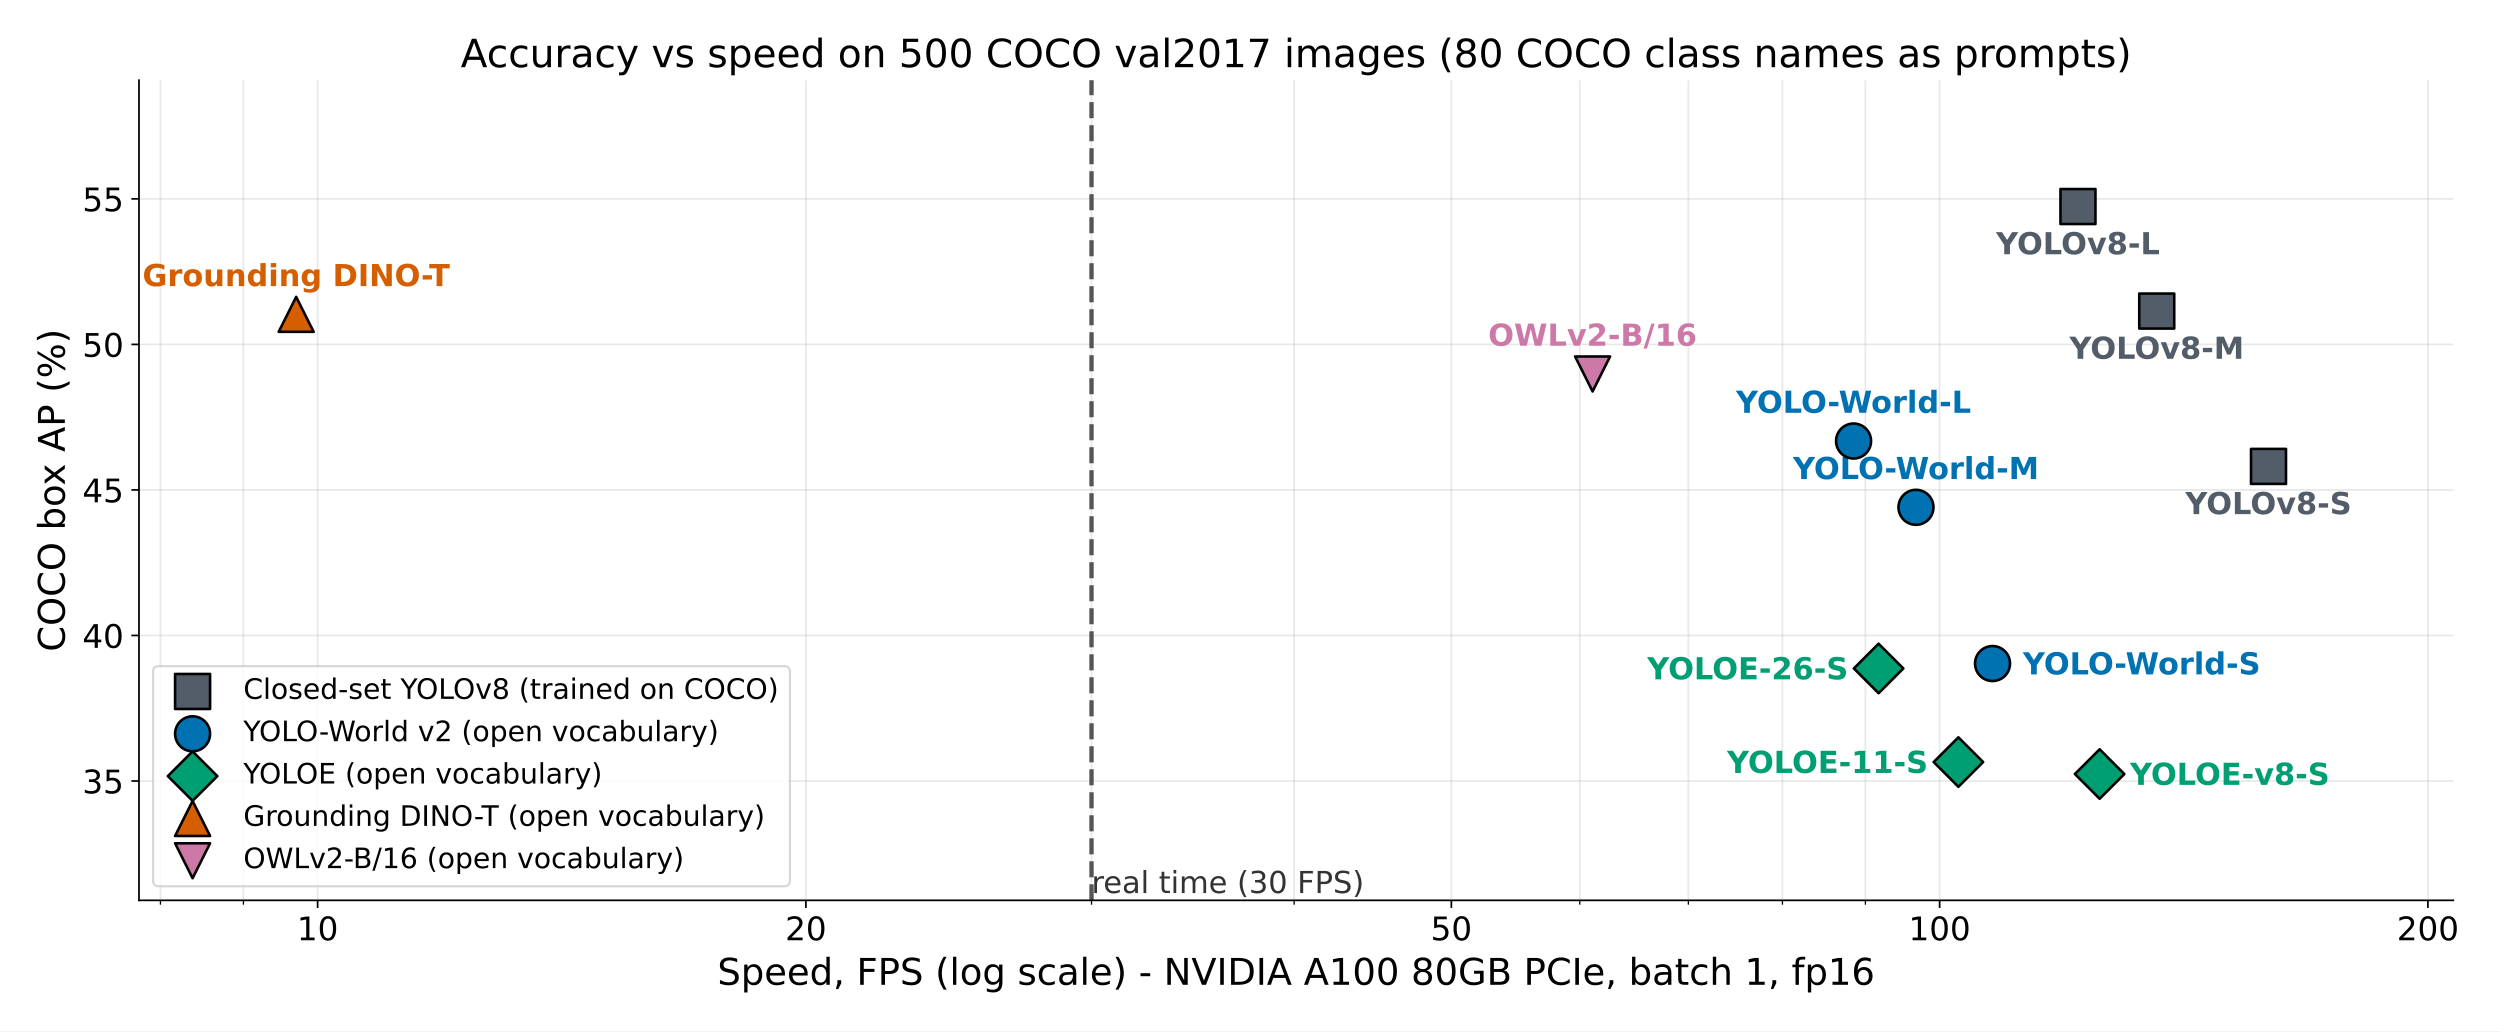
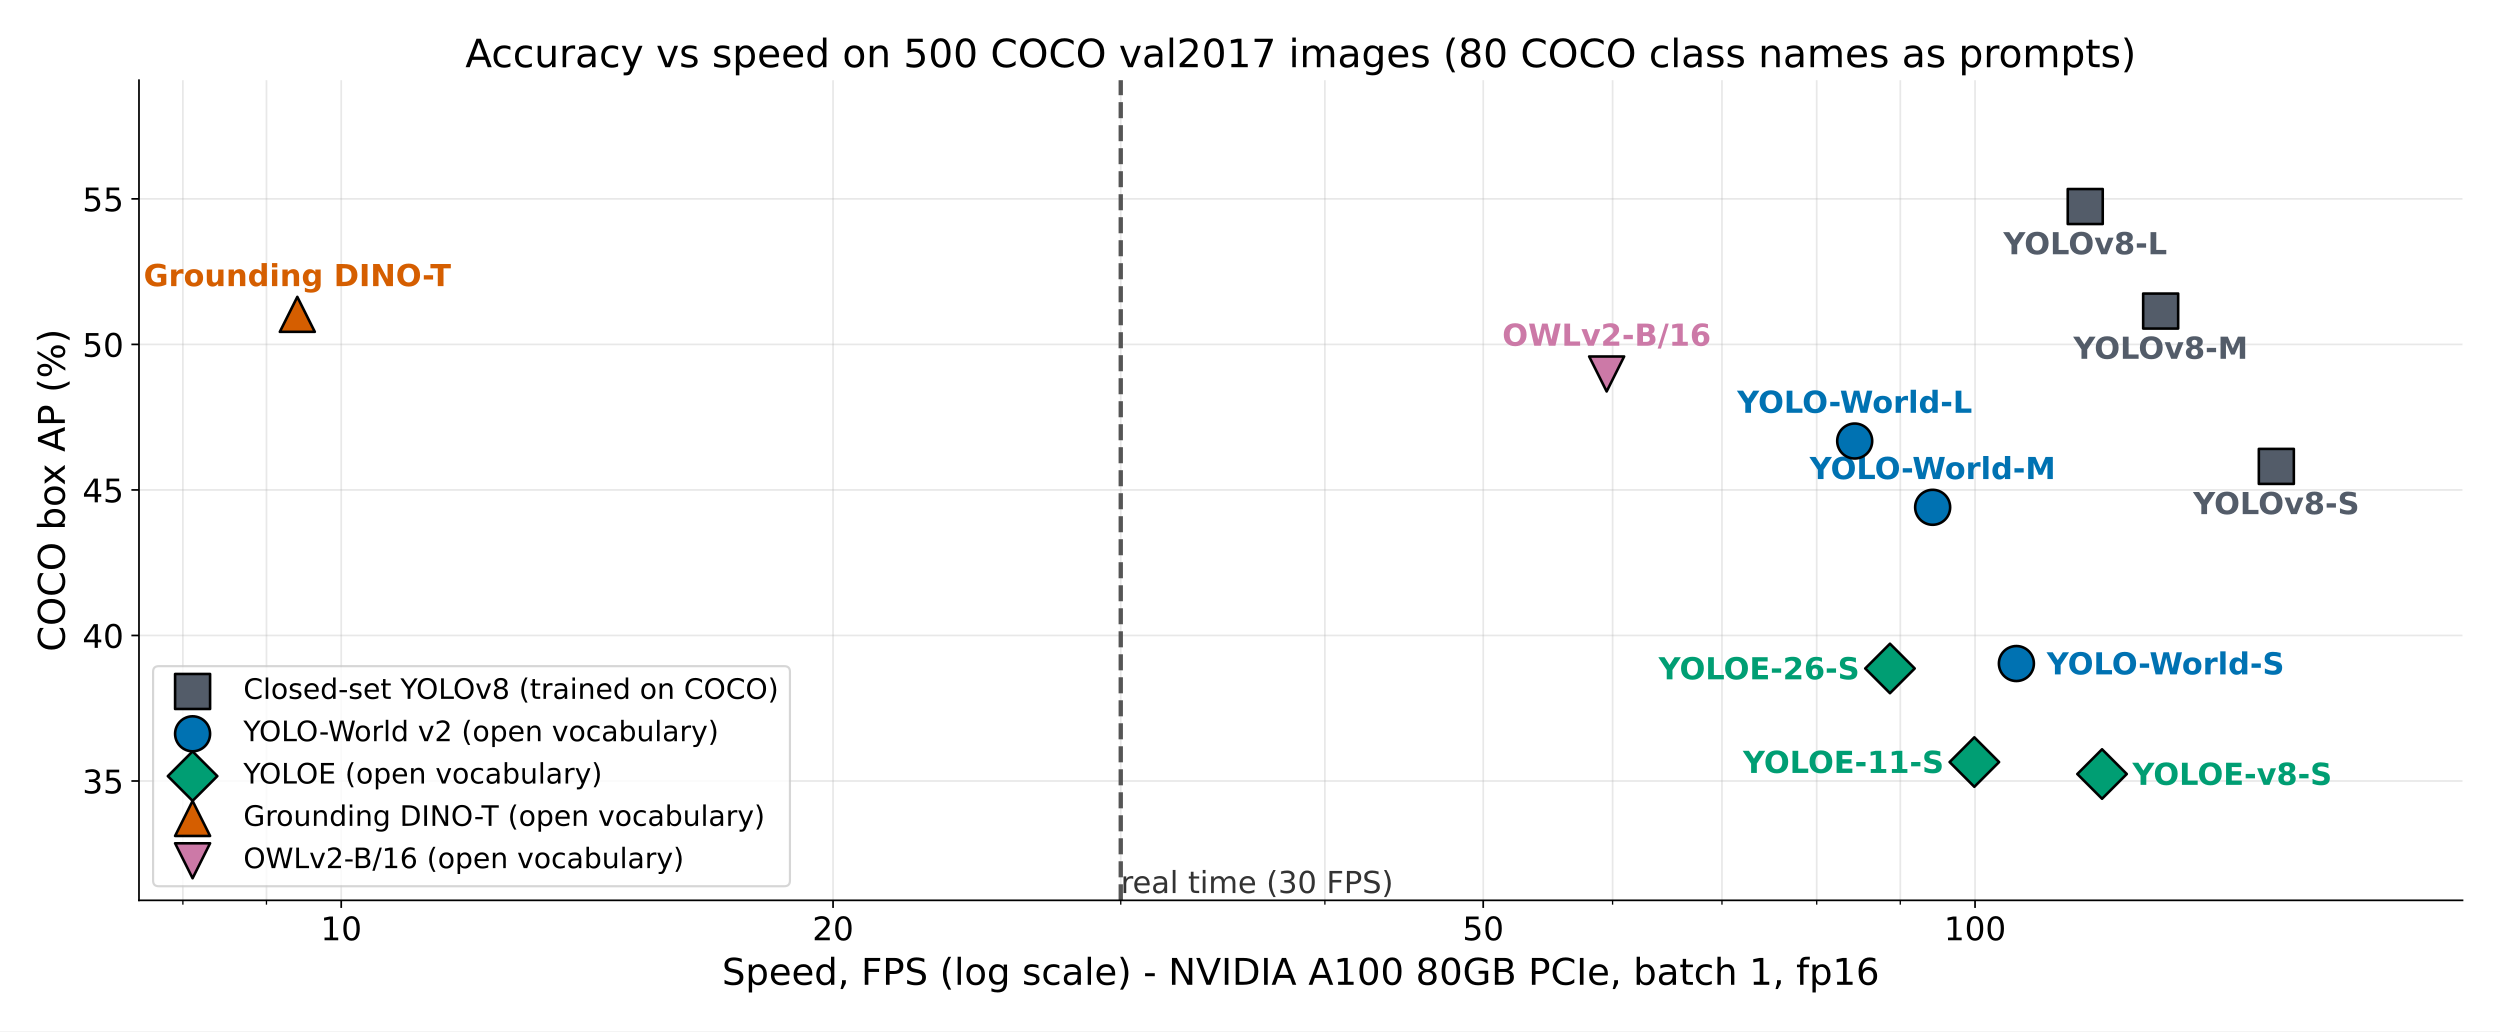
<svg xmlns="http://www.w3.org/2000/svg" xmlns:xlink="http://www.w3.org/1999/xlink" width="1152pt" height="475.2pt" viewBox="0 0 1152 475.2" version="1.1">
  <defs>
    <style type="text/css">*{stroke-linejoin: round; stroke-linecap: butt}</style>
  </defs>
  <g id="figure_1">
    <g id="patch_1">
      <path d="M 0 475.2  L 1152 475.2  L 1152 0  L 0 0  z " style="fill: #ffffff" />
    </g>
    <g id="axes_1">
      <g id="patch_2">
-         <path d="M 64.044 414.876  L 1130.488 414.876  L 1130.488 36.96  L 64.044 36.96  z " style="fill: #ffffff" />
+         <path d="M 64.044 414.876  L 1134.72 414.876  L 1134.72 36.96  L 64.044 36.96  z " style="fill: #ffffff" />
      </g>
      <g id="matplotlib.axis_1">
        <g id="xtick_1">
          <g id="line2d_1">
-             <path d="M 146.363 414.876  L 146.363 36.96  " clip-path="url(#p8b4911cd8b)" style="fill: none; stroke: #b0b0b0; stroke-opacity: 0.3; stroke-width: 0.8; stroke-linecap: square" />
+             <path d="M 157.235 414.876  L 157.235 36.96  " clip-path="url(#p4061fc802f)" style="fill: none; stroke: #b0b0b0; stroke-opacity: 0.3; stroke-width: 0.8; stroke-linecap: square" />
          </g>
          <g id="line2d_2">
            <defs>
-               <path id="m04478c7b53" d="M 0 0  L 0 3.5  " style="stroke: #000000; stroke-width: 0.8" />
+               <path id="ma6b2acde2a" d="M 0 0  L 0 3.5  " style="stroke: #000000; stroke-width: 0.8" />
            </defs>
            <g>
-               <use xlink:href="#m04478c7b53" x="146.363" y="414.876" style="stroke: #000000; stroke-width: 0.8" />
+               <use xlink:href="#ma6b2acde2a" x="157.235" y="414.876" style="stroke: #000000; stroke-width: 0.8" />
            </g>
          </g>
          <g id="text_1">
-             <text style="font-size: 15px; font-family: 'DejaVu Sans', 'Bitstream Vera Sans', 'Computer Modern Sans Serif', 'Lucida Grande', 'Verdana', 'Geneva', 'Lucid', 'Arial', 'Helvetica', 'Avant Garde', sans-serif; text-anchor: middle" x="146.363" y="433.272" transform="rotate(-0 146.363 433.2725)">10</text>
+             <text style="font-size: 15px; font-family: 'DejaVu Sans', 'Bitstream Vera Sans', 'Computer Modern Sans Serif', 'Lucida Grande', 'Verdana', 'Geneva', 'Lucid', 'Arial', 'Helvetica', 'Avant Garde', sans-serif; text-anchor: middle" x="157.235" y="433.272" transform="rotate(-0 157.2354 433.2725)">10</text>
          </g>
        </g>
        <g id="xtick_2">
          <g id="line2d_3">
-             <path d="M 371.357 414.876  L 371.357 36.96  " clip-path="url(#p8b4911cd8b)" style="fill: none; stroke: #b0b0b0; stroke-opacity: 0.3; stroke-width: 0.8; stroke-linecap: square" />
+             <path d="M 383.871 414.876  L 383.871 36.96  " clip-path="url(#p4061fc802f)" style="fill: none; stroke: #b0b0b0; stroke-opacity: 0.3; stroke-width: 0.8; stroke-linecap: square" />
          </g>
          <g id="line2d_4">
            <g>
-               <use xlink:href="#m04478c7b53" x="371.357" y="414.876" style="stroke: #000000; stroke-width: 0.8" />
+               <use xlink:href="#ma6b2acde2a" x="383.871" y="414.876" style="stroke: #000000; stroke-width: 0.8" />
            </g>
          </g>
          <g id="text_2">
-             <text style="font-size: 15px; font-family: 'DejaVu Sans', 'Bitstream Vera Sans', 'Computer Modern Sans Serif', 'Lucida Grande', 'Verdana', 'Geneva', 'Lucid', 'Arial', 'Helvetica', 'Avant Garde', sans-serif; text-anchor: middle" x="371.357" y="433.272" transform="rotate(-0 371.3574 433.2725)">20</text>
+             <text style="font-size: 15px; font-family: 'DejaVu Sans', 'Bitstream Vera Sans', 'Computer Modern Sans Serif', 'Lucida Grande', 'Verdana', 'Geneva', 'Lucid', 'Arial', 'Helvetica', 'Avant Garde', sans-serif; text-anchor: middle" x="383.871" y="433.272" transform="rotate(-0 383.8707 433.2725)">20</text>
          </g>
        </g>
        <g id="xtick_3">
          <g id="line2d_5">
-             <path d="M 668.784 414.876  L 668.784 36.96  " clip-path="url(#p8b4911cd8b)" style="fill: none; stroke: #b0b0b0; stroke-opacity: 0.3; stroke-width: 0.8; stroke-linecap: square" />
+             <path d="M 683.466 414.876  L 683.466 36.96  " clip-path="url(#p4061fc802f)" style="fill: none; stroke: #b0b0b0; stroke-opacity: 0.3; stroke-width: 0.8; stroke-linecap: square" />
          </g>
          <g id="line2d_6">
            <g>
-               <use xlink:href="#m04478c7b53" x="668.784" y="414.876" style="stroke: #000000; stroke-width: 0.8" />
+               <use xlink:href="#ma6b2acde2a" x="683.466" y="414.876" style="stroke: #000000; stroke-width: 0.8" />
            </g>
          </g>
          <g id="text_3">
-             <text style="font-size: 15px; font-family: 'DejaVu Sans', 'Bitstream Vera Sans', 'Computer Modern Sans Serif', 'Lucida Grande', 'Verdana', 'Geneva', 'Lucid', 'Arial', 'Helvetica', 'Avant Garde', sans-serif; text-anchor: middle" x="668.784" y="433.272" transform="rotate(-0 668.7838 433.2725)">50</text>
+             <text style="font-size: 15px; font-family: 'DejaVu Sans', 'Bitstream Vera Sans', 'Computer Modern Sans Serif', 'Lucida Grande', 'Verdana', 'Geneva', 'Lucid', 'Arial', 'Helvetica', 'Avant Garde', sans-serif; text-anchor: middle" x="683.466" y="433.272" transform="rotate(-0 683.4664 433.2725)">50</text>
          </g>
        </g>
        <g id="xtick_4">
          <g id="line2d_7">
-             <path d="M 893.778 414.876  L 893.778 36.96  " clip-path="url(#p8b4911cd8b)" style="fill: none; stroke: #b0b0b0; stroke-opacity: 0.3; stroke-width: 0.8; stroke-linecap: square" />
+             <path d="M 910.102 414.876  L 910.102 36.96  " clip-path="url(#p4061fc802f)" style="fill: none; stroke: #b0b0b0; stroke-opacity: 0.3; stroke-width: 0.8; stroke-linecap: square" />
          </g>
          <g id="line2d_8">
            <g>
-               <use xlink:href="#m04478c7b53" x="893.778" y="414.876" style="stroke: #000000; stroke-width: 0.8" />
+               <use xlink:href="#ma6b2acde2a" x="910.102" y="414.876" style="stroke: #000000; stroke-width: 0.8" />
            </g>
          </g>
          <g id="text_4">
-             <text style="font-size: 15px; font-family: 'DejaVu Sans', 'Bitstream Vera Sans', 'Computer Modern Sans Serif', 'Lucida Grande', 'Verdana', 'Geneva', 'Lucid', 'Arial', 'Helvetica', 'Avant Garde', sans-serif; text-anchor: middle" x="893.778" y="433.272" transform="rotate(-0 893.7781 433.2725)">100</text>
+             <text style="font-size: 15px; font-family: 'DejaVu Sans', 'Bitstream Vera Sans', 'Computer Modern Sans Serif', 'Lucida Grande', 'Verdana', 'Geneva', 'Lucid', 'Arial', 'Helvetica', 'Avant Garde', sans-serif; text-anchor: middle" x="910.102" y="433.272" transform="rotate(-0 910.1017 433.2725)">100</text>
          </g>
        </g>
        <g id="xtick_5">
          <g id="line2d_9">
-             <path d="M 1118.773 414.876  L 1118.773 36.96  " clip-path="url(#p8b4911cd8b)" style="fill: none; stroke: #b0b0b0; stroke-opacity: 0.3; stroke-width: 0.8; stroke-linecap: square" />
+             <path d="M 84.275 414.876  L 84.275 36.96  " clip-path="url(#p4061fc802f)" style="fill: none; stroke: #b0b0b0; stroke-opacity: 0.3; stroke-width: 0.8; stroke-linecap: square" />
          </g>
          <g id="line2d_10">
-             <g>
-               <use xlink:href="#m04478c7b53" x="1118.773" y="414.876" style="stroke: #000000; stroke-width: 0.8" />
-             </g>
-           </g>
-           <g id="text_5">
-             <text style="font-size: 15px; font-family: 'DejaVu Sans', 'Bitstream Vera Sans', 'Computer Modern Sans Serif', 'Lucida Grande', 'Verdana', 'Geneva', 'Lucid', 'Arial', 'Helvetica', 'Avant Garde', sans-serif; text-anchor: middle" x="1118.773" y="433.272" transform="rotate(-0 1118.773 433.2725)">200</text>
+             <defs>
+               <path id="mf47da515da" d="M 0 0  L 0 2  " style="stroke: #000000; stroke-width: 0.6" />
+             </defs>
+             <g>
+               <use xlink:href="#mf47da515da" x="84.275" y="414.876" style="stroke: #000000; stroke-width: 0.6" />
+             </g>
          </g>
        </g>
        <g id="xtick_6">
          <g id="line2d_11">
-             <path d="M 73.931 414.876  L 73.931 36.96  " clip-path="url(#p8b4911cd8b)" style="fill: none; stroke: #b0b0b0; stroke-opacity: 0.3; stroke-width: 0.8; stroke-linecap: square" />
+             <path d="M 122.786 414.876  L 122.786 36.96  " clip-path="url(#p4061fc802f)" style="fill: none; stroke: #b0b0b0; stroke-opacity: 0.3; stroke-width: 0.8; stroke-linecap: square" />
          </g>
          <g id="line2d_12">
-             <defs>
-               <path id="mf31e26bf52" d="M 0 0  L 0 2  " style="stroke: #000000; stroke-width: 0.6" />
-             </defs>
-             <g>
-               <use xlink:href="#mf31e26bf52" x="73.931" y="414.876" style="stroke: #000000; stroke-width: 0.6" />
+             <g>
+               <use xlink:href="#mf47da515da" x="122.786" y="414.876" style="stroke: #000000; stroke-width: 0.6" />
            </g>
          </g>
        </g>
        <g id="xtick_7">
          <g id="line2d_13">
-             <path d="M 112.163 414.876  L 112.163 36.96  " clip-path="url(#p8b4911cd8b)" style="fill: none; stroke: #b0b0b0; stroke-opacity: 0.3; stroke-width: 0.8; stroke-linecap: square" />
+             <path d="M 516.444 414.876  L 516.444 36.96  " clip-path="url(#p4061fc802f)" style="fill: none; stroke: #b0b0b0; stroke-opacity: 0.3; stroke-width: 0.8; stroke-linecap: square" />
          </g>
          <g id="line2d_14">
            <g>
-               <use xlink:href="#mf31e26bf52" x="112.163" y="414.876" style="stroke: #000000; stroke-width: 0.6" />
+               <use xlink:href="#mf47da515da" x="516.444" y="414.876" style="stroke: #000000; stroke-width: 0.6" />
            </g>
          </g>
        </g>
        <g id="xtick_8">
          <g id="line2d_15">
-             <path d="M 502.971 414.876  L 502.971 36.96  " clip-path="url(#p8b4911cd8b)" style="fill: none; stroke: #b0b0b0; stroke-opacity: 0.3; stroke-width: 0.8; stroke-linecap: square" />
+             <path d="M 610.506 414.876  L 610.506 36.96  " clip-path="url(#p4061fc802f)" style="fill: none; stroke: #b0b0b0; stroke-opacity: 0.3; stroke-width: 0.8; stroke-linecap: square" />
          </g>
          <g id="line2d_16">
            <g>
-               <use xlink:href="#mf31e26bf52" x="502.971" y="414.876" style="stroke: #000000; stroke-width: 0.6" />
+               <use xlink:href="#mf47da515da" x="610.506" y="414.876" style="stroke: #000000; stroke-width: 0.6" />
            </g>
          </g>
        </g>
        <g id="xtick_9">
          <g id="line2d_17">
-             <path d="M 596.352 414.876  L 596.352 36.96  " clip-path="url(#p8b4911cd8b)" style="fill: none; stroke: #b0b0b0; stroke-opacity: 0.3; stroke-width: 0.8; stroke-linecap: square" />
+             <path d="M 743.079 414.876  L 743.079 36.96  " clip-path="url(#p4061fc802f)" style="fill: none; stroke: #b0b0b0; stroke-opacity: 0.3; stroke-width: 0.8; stroke-linecap: square" />
          </g>
          <g id="line2d_18">
            <g>
-               <use xlink:href="#mf31e26bf52" x="596.352" y="414.876" style="stroke: #000000; stroke-width: 0.6" />
+               <use xlink:href="#mf47da515da" x="743.079" y="414.876" style="stroke: #000000; stroke-width: 0.6" />
            </g>
          </g>
        </g>
        <g id="xtick_10">
          <g id="line2d_19">
-             <path d="M 727.965 414.876  L 727.965 36.96  " clip-path="url(#p8b4911cd8b)" style="fill: none; stroke: #b0b0b0; stroke-opacity: 0.3; stroke-width: 0.8; stroke-linecap: square" />
+             <path d="M 793.481 414.876  L 793.481 36.96  " clip-path="url(#p4061fc802f)" style="fill: none; stroke: #b0b0b0; stroke-opacity: 0.3; stroke-width: 0.8; stroke-linecap: square" />
          </g>
          <g id="line2d_20">
            <g>
-               <use xlink:href="#mf31e26bf52" x="727.965" y="414.876" style="stroke: #000000; stroke-width: 0.6" />
+               <use xlink:href="#mf47da515da" x="793.481" y="414.876" style="stroke: #000000; stroke-width: 0.6" />
            </g>
          </g>
        </g>
        <g id="xtick_11">
          <g id="line2d_21">
-             <path d="M 778.002 414.876  L 778.002 36.96  " clip-path="url(#p8b4911cd8b)" style="fill: none; stroke: #b0b0b0; stroke-opacity: 0.3; stroke-width: 0.8; stroke-linecap: square" />
+             <path d="M 837.141 414.876  L 837.141 36.96  " clip-path="url(#p4061fc802f)" style="fill: none; stroke: #b0b0b0; stroke-opacity: 0.3; stroke-width: 0.8; stroke-linecap: square" />
          </g>
          <g id="line2d_22">
            <g>
-               <use xlink:href="#mf31e26bf52" x="778.002" y="414.876" style="stroke: #000000; stroke-width: 0.6" />
+               <use xlink:href="#mf47da515da" x="837.141" y="414.876" style="stroke: #000000; stroke-width: 0.6" />
            </g>
          </g>
        </g>
        <g id="xtick_12">
          <g id="line2d_23">
-             <path d="M 821.346 414.876  L 821.346 36.96  " clip-path="url(#p8b4911cd8b)" style="fill: none; stroke: #b0b0b0; stroke-opacity: 0.3; stroke-width: 0.8; stroke-linecap: square" />
+             <path d="M 875.652 414.876  L 875.652 36.96  " clip-path="url(#p4061fc802f)" style="fill: none; stroke: #b0b0b0; stroke-opacity: 0.3; stroke-width: 0.8; stroke-linecap: square" />
          </g>
          <g id="line2d_24">
            <g>
-               <use xlink:href="#mf31e26bf52" x="821.346" y="414.876" style="stroke: #000000; stroke-width: 0.6" />
-             </g>
-           </g>
-         </g>
-         <g id="xtick_13">
-           <g id="line2d_25">
-             <path d="M 859.578 414.876  L 859.578 36.96  " clip-path="url(#p8b4911cd8b)" style="fill: none; stroke: #b0b0b0; stroke-opacity: 0.3; stroke-width: 0.8; stroke-linecap: square" />
-           </g>
-           <g id="line2d_26">
-             <g>
-               <use xlink:href="#mf31e26bf52" x="859.578" y="414.876" style="stroke: #000000; stroke-width: 0.6" />
-             </g>
-           </g>
-         </g>
-         <g id="text_6">
-           <text style="font-size: 17px; font-family: 'DejaVu Sans', 'Bitstream Vera Sans', 'Computer Modern Sans Serif', 'Lucida Grande', 'Verdana', 'Geneva', 'Lucid', 'Arial', 'Helvetica', 'Avant Garde', sans-serif; text-anchor: middle" x="597.266" y="453.793" transform="rotate(-0 597.2658 453.7934)">Speed, FPS (log scale) - NVIDIA A100 80GB PCIe, batch 1, fp16</text>
+               <use xlink:href="#mf47da515da" x="875.652" y="414.876" style="stroke: #000000; stroke-width: 0.6" />
+             </g>
+           </g>
+         </g>
+         <g id="text_5">
+           <text style="font-size: 17px; font-family: 'DejaVu Sans', 'Bitstream Vera Sans', 'Computer Modern Sans Serif', 'Lucida Grande', 'Verdana', 'Geneva', 'Lucid', 'Arial', 'Helvetica', 'Avant Garde', sans-serif; text-anchor: middle" x="599.382" y="453.793" transform="rotate(-0 599.382 453.7934)">Speed, FPS (log scale) - NVIDIA A100 80GB PCIe, batch 1, fp16</text>
        </g>
      </g>
      <g id="matplotlib.axis_2">
        <g id="ytick_1">
+           <g id="line2d_25">
+             <path d="M 64.044 359.89  L 1134.72 359.89  " clip-path="url(#p4061fc802f)" style="fill: none; stroke: #b0b0b0; stroke-opacity: 0.3; stroke-width: 0.8; stroke-linecap: square" />
+           </g>
+           <g id="line2d_26">
+             <defs>
+               <path id="m35d4c96df2" d="M 0 0  L -3.5 0  " style="stroke: #000000; stroke-width: 0.8" />
+             </defs>
+             <g>
+               <use xlink:href="#m35d4c96df2" x="64.044" y="359.89" style="stroke: #000000; stroke-width: 0.8" />
+             </g>
+           </g>
+           <g id="text_6">
+             <text style="font-size: 15px; font-family: 'DejaVu Sans', 'Bitstream Vera Sans', 'Computer Modern Sans Serif', 'Lucida Grande', 'Verdana', 'Geneva', 'Lucid', 'Arial', 'Helvetica', 'Avant Garde', sans-serif; text-anchor: end" x="57.044" y="365.588" transform="rotate(-0 57.04398 365.5884)">35</text>
+           </g>
+         </g>
+         <g id="ytick_2">
          <g id="line2d_27">
-             <path d="M 64.044 359.89  L 1130.488 359.89  " clip-path="url(#p8b4911cd8b)" style="fill: none; stroke: #b0b0b0; stroke-opacity: 0.3; stroke-width: 0.8; stroke-linecap: square" />
+             <path d="M 64.044 292.83  L 1134.72 292.83  " clip-path="url(#p4061fc802f)" style="fill: none; stroke: #b0b0b0; stroke-opacity: 0.3; stroke-width: 0.8; stroke-linecap: square" />
          </g>
          <g id="line2d_28">
-             <defs>
-               <path id="mf8b1e33849" d="M 0 0  L -3.5 0  " style="stroke: #000000; stroke-width: 0.8" />
-             </defs>
-             <g>
-               <use xlink:href="#mf8b1e33849" x="64.044" y="359.89" style="stroke: #000000; stroke-width: 0.8" />
+             <g>
+               <use xlink:href="#m35d4c96df2" x="64.044" y="292.83" style="stroke: #000000; stroke-width: 0.8" />
            </g>
          </g>
          <g id="text_7">
-             <text style="font-size: 15px; font-family: 'DejaVu Sans', 'Bitstream Vera Sans', 'Computer Modern Sans Serif', 'Lucida Grande', 'Verdana', 'Geneva', 'Lucid', 'Arial', 'Helvetica', 'Avant Garde', sans-serif; text-anchor: end" x="57.044" y="365.588" transform="rotate(-0 57.04398 365.5884)">35</text>
-           </g>
-         </g>
-         <g id="ytick_2">
+             <text style="font-size: 15px; font-family: 'DejaVu Sans', 'Bitstream Vera Sans', 'Computer Modern Sans Serif', 'Lucida Grande', 'Verdana', 'Geneva', 'Lucid', 'Arial', 'Helvetica', 'Avant Garde', sans-serif; text-anchor: end" x="57.044" y="298.529" transform="rotate(-0 57.04398 298.5286)">40</text>
+           </g>
+         </g>
+         <g id="ytick_3">
          <g id="line2d_29">
-             <path d="M 64.044 292.83  L 1130.488 292.83  " clip-path="url(#p8b4911cd8b)" style="fill: none; stroke: #b0b0b0; stroke-opacity: 0.3; stroke-width: 0.8; stroke-linecap: square" />
+             <path d="M 64.044 225.77  L 1134.72 225.77  " clip-path="url(#p4061fc802f)" style="fill: none; stroke: #b0b0b0; stroke-opacity: 0.3; stroke-width: 0.8; stroke-linecap: square" />
          </g>
          <g id="line2d_30">
            <g>
-               <use xlink:href="#mf8b1e33849" x="64.044" y="292.83" style="stroke: #000000; stroke-width: 0.8" />
+               <use xlink:href="#m35d4c96df2" x="64.044" y="225.77" style="stroke: #000000; stroke-width: 0.8" />
            </g>
          </g>
          <g id="text_8">
-             <text style="font-size: 15px; font-family: 'DejaVu Sans', 'Bitstream Vera Sans', 'Computer Modern Sans Serif', 'Lucida Grande', 'Verdana', 'Geneva', 'Lucid', 'Arial', 'Helvetica', 'Avant Garde', sans-serif; text-anchor: end" x="57.044" y="298.529" transform="rotate(-0 57.04398 298.5286)">40</text>
-           </g>
-         </g>
-         <g id="ytick_3">
+             <text style="font-size: 15px; font-family: 'DejaVu Sans', 'Bitstream Vera Sans', 'Computer Modern Sans Serif', 'Lucida Grande', 'Verdana', 'Geneva', 'Lucid', 'Arial', 'Helvetica', 'Avant Garde', sans-serif; text-anchor: end" x="57.044" y="231.469" transform="rotate(-0 57.04398 231.4687)">45</text>
+           </g>
+         </g>
+         <g id="ytick_4">
          <g id="line2d_31">
-             <path d="M 64.044 225.77  L 1130.488 225.77  " clip-path="url(#p8b4911cd8b)" style="fill: none; stroke: #b0b0b0; stroke-opacity: 0.3; stroke-width: 0.8; stroke-linecap: square" />
+             <path d="M 64.044 158.711  L 1134.72 158.711  " clip-path="url(#p4061fc802f)" style="fill: none; stroke: #b0b0b0; stroke-opacity: 0.3; stroke-width: 0.8; stroke-linecap: square" />
          </g>
          <g id="line2d_32">
            <g>
-               <use xlink:href="#mf8b1e33849" x="64.044" y="225.77" style="stroke: #000000; stroke-width: 0.8" />
+               <use xlink:href="#m35d4c96df2" x="64.044" y="158.711" style="stroke: #000000; stroke-width: 0.8" />
            </g>
          </g>
          <g id="text_9">
-             <text style="font-size: 15px; font-family: 'DejaVu Sans', 'Bitstream Vera Sans', 'Computer Modern Sans Serif', 'Lucida Grande', 'Verdana', 'Geneva', 'Lucid', 'Arial', 'Helvetica', 'Avant Garde', sans-serif; text-anchor: end" x="57.044" y="231.469" transform="rotate(-0 57.04398 231.4687)">45</text>
-           </g>
-         </g>
-         <g id="ytick_4">
+             <text style="font-size: 15px; font-family: 'DejaVu Sans', 'Bitstream Vera Sans', 'Computer Modern Sans Serif', 'Lucida Grande', 'Verdana', 'Geneva', 'Lucid', 'Arial', 'Helvetica', 'Avant Garde', sans-serif; text-anchor: end" x="57.044" y="164.409" transform="rotate(-0 57.04398 164.4089)">50</text>
+           </g>
+         </g>
+         <g id="ytick_5">
          <g id="line2d_33">
-             <path d="M 64.044 158.711  L 1130.488 158.711  " clip-path="url(#p8b4911cd8b)" style="fill: none; stroke: #b0b0b0; stroke-opacity: 0.3; stroke-width: 0.8; stroke-linecap: square" />
+             <path d="M 64.044 91.651  L 1134.72 91.651  " clip-path="url(#p4061fc802f)" style="fill: none; stroke: #b0b0b0; stroke-opacity: 0.3; stroke-width: 0.8; stroke-linecap: square" />
          </g>
          <g id="line2d_34">
            <g>
-               <use xlink:href="#mf8b1e33849" x="64.044" y="158.711" style="stroke: #000000; stroke-width: 0.8" />
+               <use xlink:href="#m35d4c96df2" x="64.044" y="91.651" style="stroke: #000000; stroke-width: 0.8" />
            </g>
          </g>
          <g id="text_10">
-             <text style="font-size: 15px; font-family: 'DejaVu Sans', 'Bitstream Vera Sans', 'Computer Modern Sans Serif', 'Lucida Grande', 'Verdana', 'Geneva', 'Lucid', 'Arial', 'Helvetica', 'Avant Garde', sans-serif; text-anchor: end" x="57.044" y="164.409" transform="rotate(-0 57.04398 164.4089)">50</text>
-           </g>
-         </g>
-         <g id="ytick_5">
-           <g id="line2d_35">
-             <path d="M 64.044 91.651  L 1130.488 91.651  " clip-path="url(#p8b4911cd8b)" style="fill: none; stroke: #b0b0b0; stroke-opacity: 0.3; stroke-width: 0.8; stroke-linecap: square" />
-           </g>
-           <g id="line2d_36">
-             <g>
-               <use xlink:href="#mf8b1e33849" x="64.044" y="91.651" style="stroke: #000000; stroke-width: 0.8" />
-             </g>
-           </g>
-           <g id="text_11">
            <text style="font-size: 15px; font-family: 'DejaVu Sans', 'Bitstream Vera Sans', 'Computer Modern Sans Serif', 'Lucida Grande', 'Verdana', 'Geneva', 'Lucid', 'Arial', 'Helvetica', 'Avant Garde', sans-serif; text-anchor: end" x="57.044" y="97.349" transform="rotate(-0 57.04398 97.34903)">55</text>
          </g>
        </g>
-         <g id="text_12">
+         <g id="text_11">
          <text style="font-size: 17px; font-family: 'DejaVu Sans', 'Bitstream Vera Sans', 'Computer Modern Sans Serif', 'Lucida Grande', 'Verdana', 'Geneva', 'Lucid', 'Arial', 'Helvetica', 'Avant Garde', sans-serif; text-anchor: middle" x="29.872" y="225.918" transform="rotate(-90 29.8725 225.918)">COCO box AP (%)</text>
        </g>
      </g>
-       <g id="line2d_37">
-         <path d="M 502.971 414.876  L 502.971 36.96  " clip-path="url(#p8b4911cd8b)" style="fill: none; stroke-dasharray: 7.4,3.2; stroke-dashoffset: 0; stroke: #555555; stroke-width: 2" />
+       <g id="line2d_35">
+         <path d="M 516.444 414.876  L 516.444 36.96  " clip-path="url(#p4061fc802f)" style="fill: none; stroke-dasharray: 7.4,3.2; stroke-dashoffset: 0; stroke: #555555; stroke-width: 2" />
      </g>
      <g id="patch_3">
        <path d="M 64.044 414.876  L 64.044 36.96  " style="fill: none; stroke: #000000; stroke-width: 0.8; stroke-linejoin: miter; stroke-linecap: square" />
      </g>
      <g id="patch_4">
-         <path d="M 64.044 414.876  L 1130.488 414.876  " style="fill: none; stroke: #000000; stroke-width: 0.8; stroke-linejoin: miter; stroke-linecap: square" />
+         <path d="M 64.044 414.876  L 1134.72 414.876  " style="fill: none; stroke: #000000; stroke-width: 0.8; stroke-linejoin: miter; stroke-linecap: square" />
      </g>
      <g id="PathCollection_1">
        <defs>
-           <path id="m62589a6997" d="M -8.062 8.062  L 8.062 8.062  L 8.062 -8.062  L -8.062 -8.062  z " style="stroke: #000000; stroke-width: 1.2" />
-         </defs>
-         <g clip-path="url(#p8b4911cd8b)">
-           <use xlink:href="#m62589a6997" x="1045.325" y="214.92" style="fill: #535c69; stroke: #000000; stroke-width: 1.2" />
+           <path id="m8a0b8bb951" d="M -8.062 8.062  L 8.062 8.062  L 8.062 -8.062  L -8.062 -8.062  z " style="stroke: #000000; stroke-width: 1.2" />
+         </defs>
+         <g clip-path="url(#p4061fc802f)">
+           <use xlink:href="#m8a0b8bb951" x="1048.936" y="214.92" style="fill: #535c69; stroke: #000000; stroke-width: 1.2" />
+         </g>
+       </g>
+       <g id="text_12">
+         <text style="font-weight: 700; font-size: 14px; font-family: 'DejaVu Sans', 'Bitstream Vera Sans', 'Computer Modern Sans Serif', 'Lucida Grande', 'Verdana', 'Geneva', 'Lucid', 'Arial', 'Helvetica', 'Avant Garde', sans-serif; text-anchor: middle; fill: #535c69" x="1048.936" y="236.92" transform="rotate(-0 1048.936 236.9202)">YOLOv8-S</text>
+       </g>
+       <g id="PathCollection_2">
+         <defs>
+           <path id="m24b66bbeca" d="M 0 8.062  C 2.138 8.062 4.189 7.213 5.701 5.701  C 7.213 4.189 8.062 2.138 8.062 0  C 8.062 -2.138 7.213 -4.189 5.701 -5.701  C 4.189 -7.213 2.138 -8.062 0 -8.062  C -2.138 -8.062 -4.189 -7.213 -5.701 -5.701  C -7.213 -4.189 -8.062 -2.138 -8.062 0  C -8.062 2.138 -7.213 4.189 -5.701 5.701  C -4.189 7.213 -2.138 8.062 0 8.062  z " style="stroke: #000000; stroke-width: 1.2" />
+         </defs>
+         <g clip-path="url(#p4061fc802f)">
+           <use xlink:href="#m24b66bbeca" x="890.566" y="233.764" style="fill: #0072b2; stroke: #000000; stroke-width: 1.2" />
        </g>
      </g>
      <g id="text_13">
-         <text style="font-weight: 700; font-size: 14px; font-family: 'DejaVu Sans', 'Bitstream Vera Sans', 'Computer Modern Sans Serif', 'Lucida Grande', 'Verdana', 'Geneva', 'Lucid', 'Arial', 'Helvetica', 'Avant Garde', sans-serif; text-anchor: middle; fill: #535c69" x="1045.325" y="236.92" transform="rotate(-0 1045.325 236.9202)">YOLOv8-S</text>
-       </g>
-       <g id="PathCollection_2">
-         <defs>
-           <path id="mda5fdf0b09" d="M 0 8.062  C 2.138 8.062 4.189 7.213 5.701 5.701  C 7.213 4.189 8.062 2.138 8.062 0  C 8.062 -2.138 7.213 -4.189 5.701 -5.701  C 4.189 -7.213 2.138 -8.062 0 -8.062  C -2.138 -8.062 -4.189 -7.213 -5.701 -5.701  C -7.213 -4.189 -8.062 -2.138 -8.062 0  C -8.062 2.138 -7.213 4.189 -5.701 5.701  C -4.189 7.213 -2.138 8.062 0 8.062  z " style="stroke: #000000; stroke-width: 1.2" />
-         </defs>
-         <g clip-path="url(#p8b4911cd8b)">
-           <use xlink:href="#mda5fdf0b09" x="882.886" y="233.764" style="fill: #0072b2; stroke: #000000; stroke-width: 1.2" />
+         <text style="font-weight: 700; font-size: 14px; font-family: 'DejaVu Sans', 'Bitstream Vera Sans', 'Computer Modern Sans Serif', 'Lucida Grande', 'Verdana', 'Geneva', 'Lucid', 'Arial', 'Helvetica', 'Avant Garde', sans-serif; text-anchor: middle; fill: #0072b2" x="890.566" y="220.764" transform="rotate(-0 890.5655 220.764)">YOLO-World-M</text>
+       </g>
+       <g id="PathCollection_3">
+         <g clip-path="url(#p4061fc802f)">
+           <use xlink:href="#m8a0b8bb951" x="995.634" y="143.327" style="fill: #535c69; stroke: #000000; stroke-width: 1.2" />
        </g>
      </g>
      <g id="text_14">
-         <text style="font-weight: 700; font-size: 14px; font-family: 'DejaVu Sans', 'Bitstream Vera Sans', 'Computer Modern Sans Serif', 'Lucida Grande', 'Verdana', 'Geneva', 'Lucid', 'Arial', 'Helvetica', 'Avant Garde', sans-serif; text-anchor: middle; fill: #0072b2" x="882.886" y="220.764" transform="rotate(-0 882.8857 220.764)">YOLO-World-M</text>
-       </g>
-       <g id="PathCollection_3">
-         <g clip-path="url(#p8b4911cd8b)">
-           <use xlink:href="#m62589a6997" x="993.826" y="143.327" style="fill: #535c69; stroke: #000000; stroke-width: 1.2" />
+         <text style="font-weight: 700; font-size: 14px; font-family: 'DejaVu Sans', 'Bitstream Vera Sans', 'Computer Modern Sans Serif', 'Lucida Grande', 'Verdana', 'Geneva', 'Lucid', 'Arial', 'Helvetica', 'Avant Garde', sans-serif; text-anchor: middle; fill: #535c69" x="995.634" y="165.327" transform="rotate(-0 995.6342 165.3271)">YOLOv8-M</text>
+       </g>
+       <g id="PathCollection_4">
+         <g clip-path="url(#p4061fc802f)">
+           <use xlink:href="#m8a0b8bb951" x="960.877" y="95.165" style="fill: #535c69; stroke: #000000; stroke-width: 1.2" />
        </g>
      </g>
      <g id="text_15">
-         <text style="font-weight: 700; font-size: 14px; font-family: 'DejaVu Sans', 'Bitstream Vera Sans', 'Computer Modern Sans Serif', 'Lucida Grande', 'Verdana', 'Geneva', 'Lucid', 'Arial', 'Helvetica', 'Avant Garde', sans-serif; text-anchor: middle; fill: #535c69" x="993.826" y="165.327" transform="rotate(-0 993.8257 165.3271)">YOLOv8-M</text>
-       </g>
-       <g id="PathCollection_4">
-         <g clip-path="url(#p8b4911cd8b)">
-           <use xlink:href="#m62589a6997" x="957.526" y="95.165" style="fill: #535c69; stroke: #000000; stroke-width: 1.2" />
+         <text style="font-weight: 700; font-size: 14px; font-family: 'DejaVu Sans', 'Bitstream Vera Sans', 'Computer Modern Sans Serif', 'Lucida Grande', 'Verdana', 'Geneva', 'Lucid', 'Arial', 'Helvetica', 'Avant Garde', sans-serif; text-anchor: middle; fill: #535c69" x="960.877" y="117.165" transform="rotate(-0 960.8772 117.1647)">YOLOv8-L</text>
+       </g>
+       <g id="PathCollection_5">
+         <g clip-path="url(#p4061fc802f)">
+           <use xlink:href="#m24b66bbeca" x="854.647" y="203.225" style="fill: #0072b2; stroke: #000000; stroke-width: 1.2" />
        </g>
      </g>
      <g id="text_16">
-         <text style="font-weight: 700; font-size: 14px; font-family: 'DejaVu Sans', 'Bitstream Vera Sans', 'Computer Modern Sans Serif', 'Lucida Grande', 'Verdana', 'Geneva', 'Lucid', 'Arial', 'Helvetica', 'Avant Garde', sans-serif; text-anchor: middle; fill: #535c69" x="957.526" y="117.165" transform="rotate(-0 957.5256 117.1647)">YOLOv8-L</text>
-       </g>
-       <g id="PathCollection_5">
-         <g clip-path="url(#p8b4911cd8b)">
-           <use xlink:href="#mda5fdf0b09" x="854.123" y="203.225" style="fill: #0072b2; stroke: #000000; stroke-width: 1.2" />
+         <text style="font-weight: 700; font-size: 14px; font-family: 'DejaVu Sans', 'Bitstream Vera Sans', 'Computer Modern Sans Serif', 'Lucida Grande', 'Verdana', 'Geneva', 'Lucid', 'Arial', 'Helvetica', 'Avant Garde', sans-serif; text-anchor: middle; fill: #0072b2" x="854.647" y="190.225" transform="rotate(-0 854.6474 190.225)">YOLO-World-L</text>
+       </g>
+       <g id="PathCollection_6">
+         <g clip-path="url(#p4061fc802f)">
+           <use xlink:href="#m24b66bbeca" x="929.154" y="305.759" style="fill: #0072b2; stroke: #000000; stroke-width: 1.2" />
        </g>
      </g>
      <g id="text_17">
-         <text style="font-weight: 700; font-size: 14px; font-family: 'DejaVu Sans', 'Bitstream Vera Sans', 'Computer Modern Sans Serif', 'Lucida Grande', 'Verdana', 'Geneva', 'Lucid', 'Arial', 'Helvetica', 'Avant Garde', sans-serif; text-anchor: middle; fill: #0072b2" x="854.123" y="190.225" transform="rotate(-0 854.1227 190.225)">YOLO-World-L</text>
-       </g>
-       <g id="PathCollection_6">
-         <g clip-path="url(#p8b4911cd8b)">
-           <use xlink:href="#mda5fdf0b09" x="918.158" y="305.759" style="fill: #0072b2; stroke: #000000; stroke-width: 1.2" />
+         <text style="font-weight: 700; font-size: 14px; font-family: 'DejaVu Sans', 'Bitstream Vera Sans', 'Computer Modern Sans Serif', 'Lucida Grande', 'Verdana', 'Geneva', 'Lucid', 'Arial', 'Helvetica', 'Avant Garde', sans-serif; text-anchor: start; fill: #0072b2" x="943.154" y="310.759" transform="rotate(-0 943.1536 310.7595)">YOLO-World-S</text>
+       </g>
+       <g id="PathCollection_7">
+         <defs>
+           <path id="m60b2080cc3" d="M -0 11.402  L 11.402 0  L 0 -11.402  L -11.402 -0  z " style="stroke: #000000; stroke-width: 1.2" />
+         </defs>
+         <g clip-path="url(#p4061fc802f)">
+           <use xlink:href="#m60b2080cc3" x="968.623" y="356.671" style="fill: #009e73; stroke: #000000; stroke-width: 1.2" />
        </g>
      </g>
      <g id="text_18">
-         <text style="font-weight: 700; font-size: 14px; font-family: 'DejaVu Sans', 'Bitstream Vera Sans', 'Computer Modern Sans Serif', 'Lucida Grande', 'Verdana', 'Geneva', 'Lucid', 'Arial', 'Helvetica', 'Avant Garde', sans-serif; text-anchor: start; fill: #0072b2" x="932.158" y="310.759" transform="rotate(-0 932.1579 310.7595)">YOLO-World-S</text>
-       </g>
-       <g id="PathCollection_7">
-         <defs>
-           <path id="mac2f912c4a" d="M 0 11.402  L 11.402 0  L 0 -11.402  L -11.402 0  z " style="stroke: #000000; stroke-width: 1.2" />
-         </defs>
-         <g clip-path="url(#p8b4911cd8b)">
-           <use xlink:href="#mac2f912c4a" x="967.506" y="356.671" style="fill: #009e73; stroke: #000000; stroke-width: 1.2" />
+         <text style="font-weight: 700; font-size: 14px; font-family: 'DejaVu Sans', 'Bitstream Vera Sans', 'Computer Modern Sans Serif', 'Lucida Grande', 'Verdana', 'Geneva', 'Lucid', 'Arial', 'Helvetica', 'Avant Garde', sans-serif; text-anchor: start; fill: #009e73" x="982.623" y="361.671" transform="rotate(-0 982.6229 361.6713)">YOLOE-v8-S</text>
+       </g>
+       <g id="PathCollection_8">
+         <g clip-path="url(#p4061fc802f)">
+           <use xlink:href="#m60b2080cc3" x="909.775" y="351.159" style="fill: #009e73; stroke: #000000; stroke-width: 1.2" />
        </g>
      </g>
      <g id="text_19">
-         <text style="font-weight: 700; font-size: 14px; font-family: 'DejaVu Sans', 'Bitstream Vera Sans', 'Computer Modern Sans Serif', 'Lucida Grande', 'Verdana', 'Geneva', 'Lucid', 'Arial', 'Helvetica', 'Avant Garde', sans-serif; text-anchor: start; fill: #009e73" x="981.506" y="361.671" transform="rotate(-0 981.5059 361.6713)">YOLOE-v8-S</text>
-       </g>
-       <g id="PathCollection_8">
-         <g clip-path="url(#p8b4911cd8b)">
-           <use xlink:href="#mac2f912c4a" x="902.426" y="351.159" style="fill: #009e73; stroke: #000000; stroke-width: 1.2" />
+         <text style="font-weight: 700; font-size: 14px; font-family: 'DejaVu Sans', 'Bitstream Vera Sans', 'Computer Modern Sans Serif', 'Lucida Grande', 'Verdana', 'Geneva', 'Lucid', 'Arial', 'Helvetica', 'Avant Garde', sans-serif; text-anchor: end; fill: #009e73" x="895.775" y="356.159" transform="rotate(-0 895.7746 356.159)">YOLOE-11-S</text>
+       </g>
+       <g id="PathCollection_9">
+         <g clip-path="url(#p4061fc802f)">
+           <use xlink:href="#m60b2080cc3" x="870.895" y="308.026" style="fill: #009e73; stroke: #000000; stroke-width: 1.2" />
        </g>
      </g>
      <g id="text_20">
-         <text style="font-weight: 700; font-size: 14px; font-family: 'DejaVu Sans', 'Bitstream Vera Sans', 'Computer Modern Sans Serif', 'Lucida Grande', 'Verdana', 'Geneva', 'Lucid', 'Arial', 'Helvetica', 'Avant Garde', sans-serif; text-anchor: end; fill: #009e73" x="888.426" y="356.159" transform="rotate(-0 888.4261 356.159)">YOLOE-11-S</text>
-       </g>
-       <g id="PathCollection_9">
-         <g clip-path="url(#p8b4911cd8b)">
-           <use xlink:href="#mac2f912c4a" x="865.652" y="308.026" style="fill: #009e73; stroke: #000000; stroke-width: 1.2" />
+         <text style="font-weight: 700; font-size: 14px; font-family: 'DejaVu Sans', 'Bitstream Vera Sans', 'Computer Modern Sans Serif', 'Lucida Grande', 'Verdana', 'Geneva', 'Lucid', 'Arial', 'Helvetica', 'Avant Garde', sans-serif; text-anchor: end; fill: #009e73" x="856.895" y="313.026" transform="rotate(-0 856.8952 313.0261)">YOLOE-26-S</text>
+       </g>
+       <g id="PathCollection_10">
+         <defs>
+           <path id="mf3919ad386" d="M 0 -8.062  L -8.062 8.062  L 8.062 8.062  z " style="stroke: #000000; stroke-width: 1.2" />
+         </defs>
+         <g clip-path="url(#p4061fc802f)">
+           <use xlink:href="#mf3919ad386" x="137.004" y="144.856" style="fill: #d55e00; stroke: #000000; stroke-width: 1.2" />
        </g>
      </g>
      <g id="text_21">
-         <text style="font-weight: 700; font-size: 14px; font-family: 'DejaVu Sans', 'Bitstream Vera Sans', 'Computer Modern Sans Serif', 'Lucida Grande', 'Verdana', 'Geneva', 'Lucid', 'Arial', 'Helvetica', 'Avant Garde', sans-serif; text-anchor: end; fill: #009e73" x="851.652" y="313.026" transform="rotate(-0 851.6524 313.0261)">YOLOE-26-S</text>
-       </g>
-       <g id="PathCollection_10">
-         <defs>
-           <path id="m304431d35c" d="M 0 -8.062  L -8.062 8.062  L 8.062 8.062  z " style="stroke: #000000; stroke-width: 1.2" />
-         </defs>
-         <g clip-path="url(#p8b4911cd8b)">
-           <use xlink:href="#m304431d35c" x="136.476" y="144.856" style="fill: #d55e00; stroke: #000000; stroke-width: 1.2" />
+         <text style="font-weight: 700; font-size: 14px; font-family: 'DejaVu Sans', 'Bitstream Vera Sans', 'Computer Modern Sans Serif', 'Lucida Grande', 'Verdana', 'Geneva', 'Lucid', 'Arial', 'Helvetica', 'Avant Garde', sans-serif; text-anchor: middle; fill: #d55e00" x="137.004" y="131.856" transform="rotate(-0 137.0043 131.8561)">Grounding DINO-T</text>
+       </g>
+       <g id="PathCollection_11">
+         <defs>
+           <path id="m0d7c914094" d="M -0 8.062  L 8.062 -8.062  L -8.062 -8.062  z " style="stroke: #000000; stroke-width: 1.2" />
+         </defs>
+         <g clip-path="url(#p4061fc802f)">
+           <use xlink:href="#m0d7c914094" x="740.343" y="172.324" style="fill: #cc79a7; stroke: #000000; stroke-width: 1.2" />
        </g>
      </g>
      <g id="text_22">
-         <text style="font-weight: 700; font-size: 14px; font-family: 'DejaVu Sans', 'Bitstream Vera Sans', 'Computer Modern Sans Serif', 'Lucida Grande', 'Verdana', 'Geneva', 'Lucid', 'Arial', 'Helvetica', 'Avant Garde', sans-serif; text-anchor: middle; fill: #d55e00" x="136.476" y="131.856" transform="rotate(-0 136.476 131.8561)">Grounding DINO-T</text>
-       </g>
-       <g id="PathCollection_11">
-         <defs>
-           <path id="m645dae85d9" d="M -0 8.062  L 8.062 -8.062  L -8.062 -8.062  z " style="stroke: #000000; stroke-width: 1.2" />
-         </defs>
-         <g clip-path="url(#p8b4911cd8b)">
-           <use xlink:href="#m645dae85d9" x="733.862" y="172.324" style="fill: #cc79a7; stroke: #000000; stroke-width: 1.2" />
-         </g>
+         <text style="font-weight: 700; font-size: 14px; font-family: 'DejaVu Sans', 'Bitstream Vera Sans', 'Computer Modern Sans Serif', 'Lucida Grande', 'Verdana', 'Geneva', 'Lucid', 'Arial', 'Helvetica', 'Avant Garde', sans-serif; text-anchor: middle; fill: #cc79a7" x="740.343" y="159.324" transform="rotate(-0 740.3431 159.3238)">OWLv2-B/16</text>
      </g>
      <g id="text_23">
-         <text style="font-weight: 700; font-size: 14px; font-family: 'DejaVu Sans', 'Bitstream Vera Sans', 'Computer Modern Sans Serif', 'Lucida Grande', 'Verdana', 'Geneva', 'Lucid', 'Arial', 'Helvetica', 'Avant Garde', sans-serif; text-anchor: middle; fill: #cc79a7" x="733.862" y="159.324" transform="rotate(-0 733.8621 159.3238)">OWLv2-B/16</text>
+         <text style="font-size: 14px; font-family: 'DejaVu Sans', 'Bitstream Vera Sans', 'Computer Modern Sans Serif', 'Lucida Grande', 'Verdana', 'Geneva', 'Lucid', 'Arial', 'Helvetica', 'Avant Garde', sans-serif; text-anchor: start; fill: #333333" x="516.444" y="411.513" transform="rotate(-0 516.4439 411.5127)">  real time (30 FPS)</text>
      </g>
      <g id="text_24">
-         <text style="font-size: 14px; font-family: 'DejaVu Sans', 'Bitstream Vera Sans', 'Computer Modern Sans Serif', 'Lucida Grande', 'Verdana', 'Geneva', 'Lucid', 'Arial', 'Helvetica', 'Avant Garde', sans-serif; text-anchor: start; fill: #333333" x="502.971" y="411.513" transform="rotate(-0 502.9706 411.5127)">  real time (30 FPS)</text>
-       </g>
-       <g id="text_25">
-         <text style="font-size: 18px; font-family: 'DejaVu Sans', 'Bitstream Vera Sans', 'Computer Modern Sans Serif', 'Lucida Grande', 'Verdana', 'Geneva', 'Lucid', 'Arial', 'Helvetica', 'Avant Garde', sans-serif; text-anchor: middle" x="597.266" y="30.96" transform="rotate(-0 597.2658 30.96)">Accuracy vs speed on 500 COCO val2017 images (80 COCO class names as prompts)</text>
+         <text style="font-size: 18px; font-family: 'DejaVu Sans', 'Bitstream Vera Sans', 'Computer Modern Sans Serif', 'Lucida Grande', 'Verdana', 'Geneva', 'Lucid', 'Arial', 'Helvetica', 'Avant Garde', sans-serif; text-anchor: middle" x="599.382" y="30.96" transform="rotate(-0 599.382 30.96)">Accuracy vs speed on 500 COCO val2017 images (80 COCO class names as prompts)</text>
      </g>
      <g id="legend_1">
        <g id="patch_5">
          <path d="M 73.144 408.376  L 361.407 408.376  Q 364.007 408.376 364.007 405.776  L 364.007 309.571  Q 364.007 306.971 361.407 306.971  L 73.144 306.971  Q 70.544 306.971 70.544 309.571  L 70.544 405.776  Q 70.544 408.376 73.144 408.376  z " style="fill: #ffffff; opacity: 0.8; stroke: #cccccc; stroke-linejoin: miter" />
        </g>
        <g id="PathCollection_12">
          <g>
-             <use xlink:href="#m62589a6997" x="88.744" y="318.636" style="fill: #535c69; stroke: #000000; stroke-width: 1.2" />
+             <use xlink:href="#m8a0b8bb951" x="88.744" y="318.636" style="fill: #535c69; stroke: #000000; stroke-width: 1.2" />
+           </g>
+         </g>
+         <g id="text_25">
+           <text style="font-size: 13px; font-family: 'DejaVu Sans', 'Bitstream Vera Sans', 'Computer Modern Sans Serif', 'Lucida Grande', 'Verdana', 'Geneva', 'Lucid', 'Arial', 'Helvetica', 'Avant Garde', sans-serif; text-anchor: start" x="112.144" y="322.049" transform="rotate(-0 112.144 322.0489)">Closed-set YOLOv8 (trained on COCO)</text>
+         </g>
+         <g id="PathCollection_13">
+           <g>
+             <use xlink:href="#m24b66bbeca" x="88.744" y="338.137" style="fill: #0072b2; stroke: #000000; stroke-width: 1.2" />
          </g>
        </g>
        <g id="text_26">
-           <text style="font-size: 13px; font-family: 'DejaVu Sans', 'Bitstream Vera Sans', 'Computer Modern Sans Serif', 'Lucida Grande', 'Verdana', 'Geneva', 'Lucid', 'Arial', 'Helvetica', 'Avant Garde', sans-serif; text-anchor: start" x="112.144" y="322.049" transform="rotate(-0 112.144 322.0489)">Closed-set YOLOv8 (trained on COCO)</text>
-         </g>
-         <g id="PathCollection_13">
-           <g>
-             <use xlink:href="#mda5fdf0b09" x="88.744" y="338.137" style="fill: #0072b2; stroke: #000000; stroke-width: 1.2" />
+           <text style="font-size: 13px; font-family: 'DejaVu Sans', 'Bitstream Vera Sans', 'Computer Modern Sans Serif', 'Lucida Grande', 'Verdana', 'Geneva', 'Lucid', 'Arial', 'Helvetica', 'Avant Garde', sans-serif; text-anchor: start" x="112.144" y="341.55" transform="rotate(-0 112.144 341.5499)">YOLO-World v2 (open vocabulary)</text>
+         </g>
+         <g id="PathCollection_14">
+           <g>
+             <use xlink:href="#m60b2080cc3" x="88.744" y="357.638" style="fill: #009e73; stroke: #000000; stroke-width: 1.2" />
          </g>
        </g>
        <g id="text_27">
-           <text style="font-size: 13px; font-family: 'DejaVu Sans', 'Bitstream Vera Sans', 'Computer Modern Sans Serif', 'Lucida Grande', 'Verdana', 'Geneva', 'Lucid', 'Arial', 'Helvetica', 'Avant Garde', sans-serif; text-anchor: start" x="112.144" y="341.55" transform="rotate(-0 112.144 341.5499)">YOLO-World v2 (open vocabulary)</text>
-         </g>
-         <g id="PathCollection_14">
-           <g>
-             <use xlink:href="#mac2f912c4a" x="88.744" y="357.638" style="fill: #009e73; stroke: #000000; stroke-width: 1.2" />
+           <text style="font-size: 13px; font-family: 'DejaVu Sans', 'Bitstream Vera Sans', 'Computer Modern Sans Serif', 'Lucida Grande', 'Verdana', 'Geneva', 'Lucid', 'Arial', 'Helvetica', 'Avant Garde', sans-serif; text-anchor: start" x="112.144" y="361.051" transform="rotate(-0 112.144 361.0509)">YOLOE (open vocabulary)</text>
+         </g>
+         <g id="PathCollection_15">
+           <g>
+             <use xlink:href="#mf3919ad386" x="88.744" y="377.139" style="fill: #d55e00; stroke: #000000; stroke-width: 1.2" />
          </g>
        </g>
        <g id="text_28">
-           <text style="font-size: 13px; font-family: 'DejaVu Sans', 'Bitstream Vera Sans', 'Computer Modern Sans Serif', 'Lucida Grande', 'Verdana', 'Geneva', 'Lucid', 'Arial', 'Helvetica', 'Avant Garde', sans-serif; text-anchor: start" x="112.144" y="361.051" transform="rotate(-0 112.144 361.0509)">YOLOE (open vocabulary)</text>
-         </g>
-         <g id="PathCollection_15">
-           <g>
-             <use xlink:href="#m304431d35c" x="88.744" y="377.139" style="fill: #d55e00; stroke: #000000; stroke-width: 1.2" />
+           <text style="font-size: 13px; font-family: 'DejaVu Sans', 'Bitstream Vera Sans', 'Computer Modern Sans Serif', 'Lucida Grande', 'Verdana', 'Geneva', 'Lucid', 'Arial', 'Helvetica', 'Avant Garde', sans-serif; text-anchor: start" x="112.144" y="380.552" transform="rotate(-0 112.144 380.552)">Grounding DINO-T (open vocabulary)</text>
+         </g>
+         <g id="PathCollection_16">
+           <g>
+             <use xlink:href="#m0d7c914094" x="88.744" y="396.64" style="fill: #cc79a7; stroke: #000000; stroke-width: 1.2" />
          </g>
        </g>
        <g id="text_29">
-           <text style="font-size: 13px; font-family: 'DejaVu Sans', 'Bitstream Vera Sans', 'Computer Modern Sans Serif', 'Lucida Grande', 'Verdana', 'Geneva', 'Lucid', 'Arial', 'Helvetica', 'Avant Garde', sans-serif; text-anchor: start" x="112.144" y="380.552" transform="rotate(-0 112.144 380.552)">Grounding DINO-T (open vocabulary)</text>
-         </g>
-         <g id="PathCollection_16">
-           <g>
-             <use xlink:href="#m645dae85d9" x="88.744" y="396.64" style="fill: #cc79a7; stroke: #000000; stroke-width: 1.2" />
-           </g>
-         </g>
-         <g id="text_30">
          <text style="font-size: 13px; font-family: 'DejaVu Sans', 'Bitstream Vera Sans', 'Computer Modern Sans Serif', 'Lucida Grande', 'Verdana', 'Geneva', 'Lucid', 'Arial', 'Helvetica', 'Avant Garde', sans-serif; text-anchor: start" x="112.144" y="400.053" transform="rotate(-0 112.144 400.053)">OWLv2-B/16 (open vocabulary)</text>
        </g>
      </g>
    </g>
  </g>
  <defs>
-     <clipPath id="p8b4911cd8b">
-       <rect x="64.044" y="36.96" width="1066.444" height="377.916" />
+     <clipPath id="p4061fc802f">
+       <rect x="64.044" y="36.96" width="1070.676" height="377.916" />
    </clipPath>
  </defs>
</svg>
